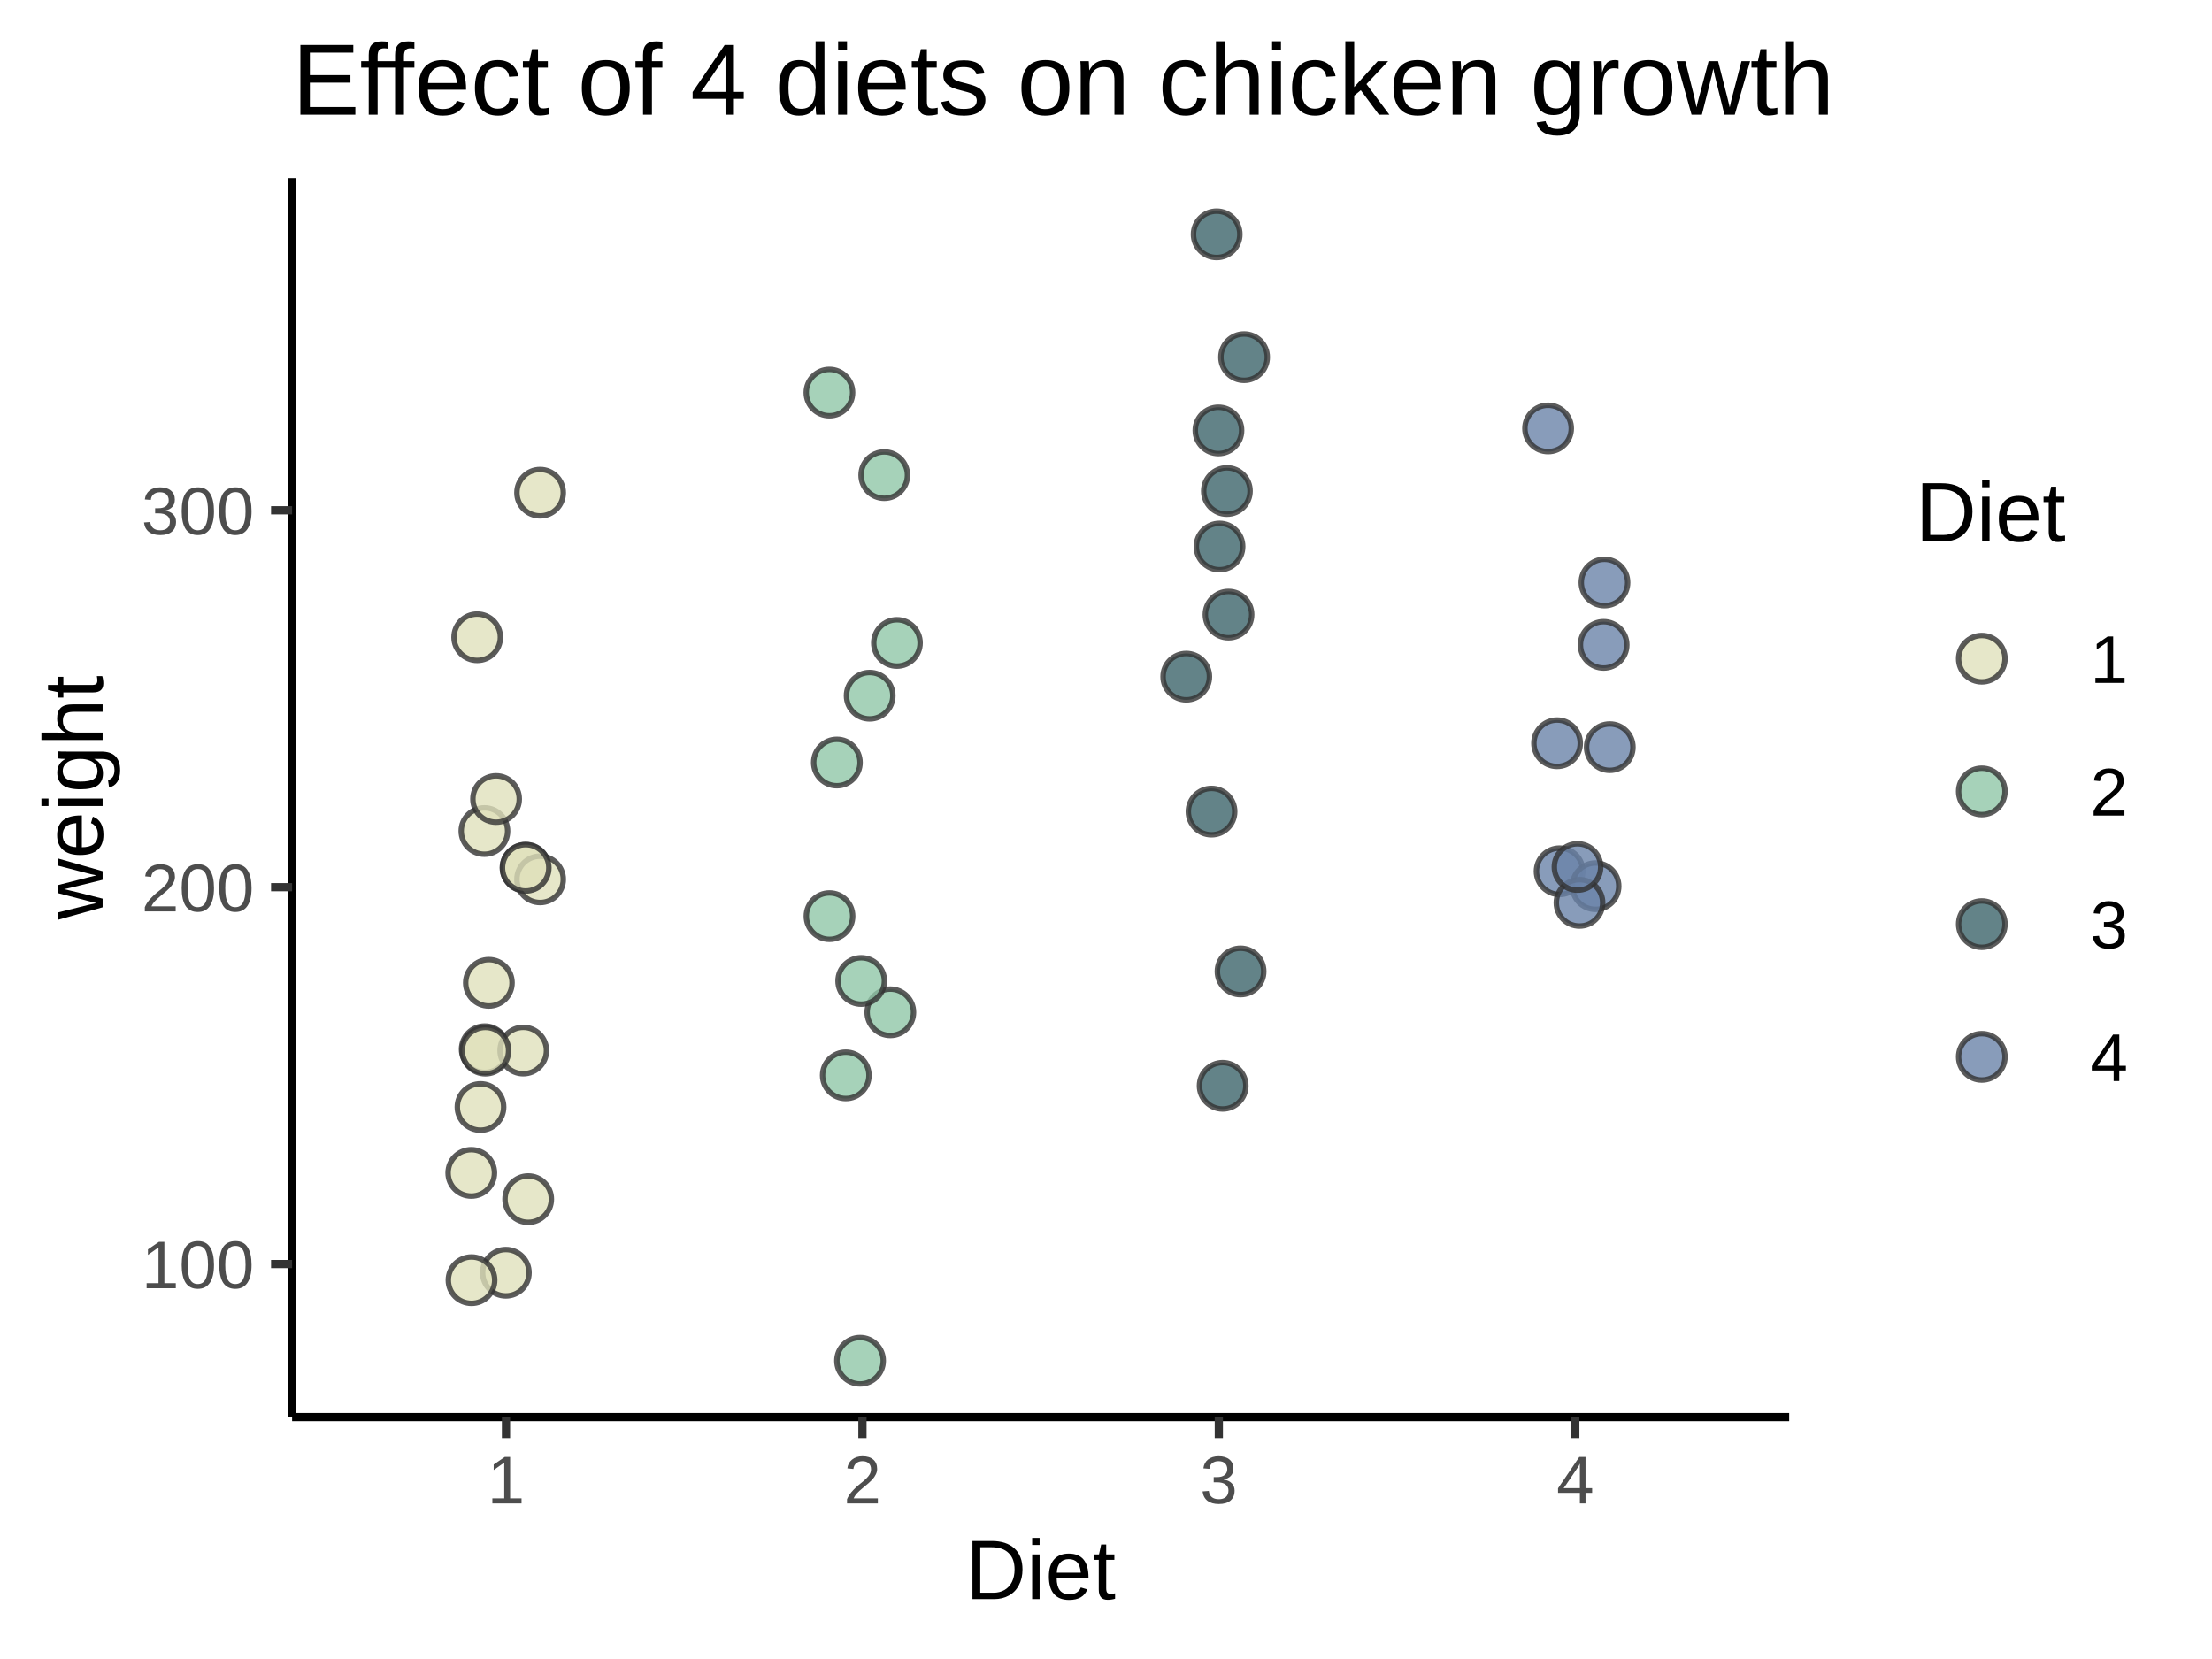
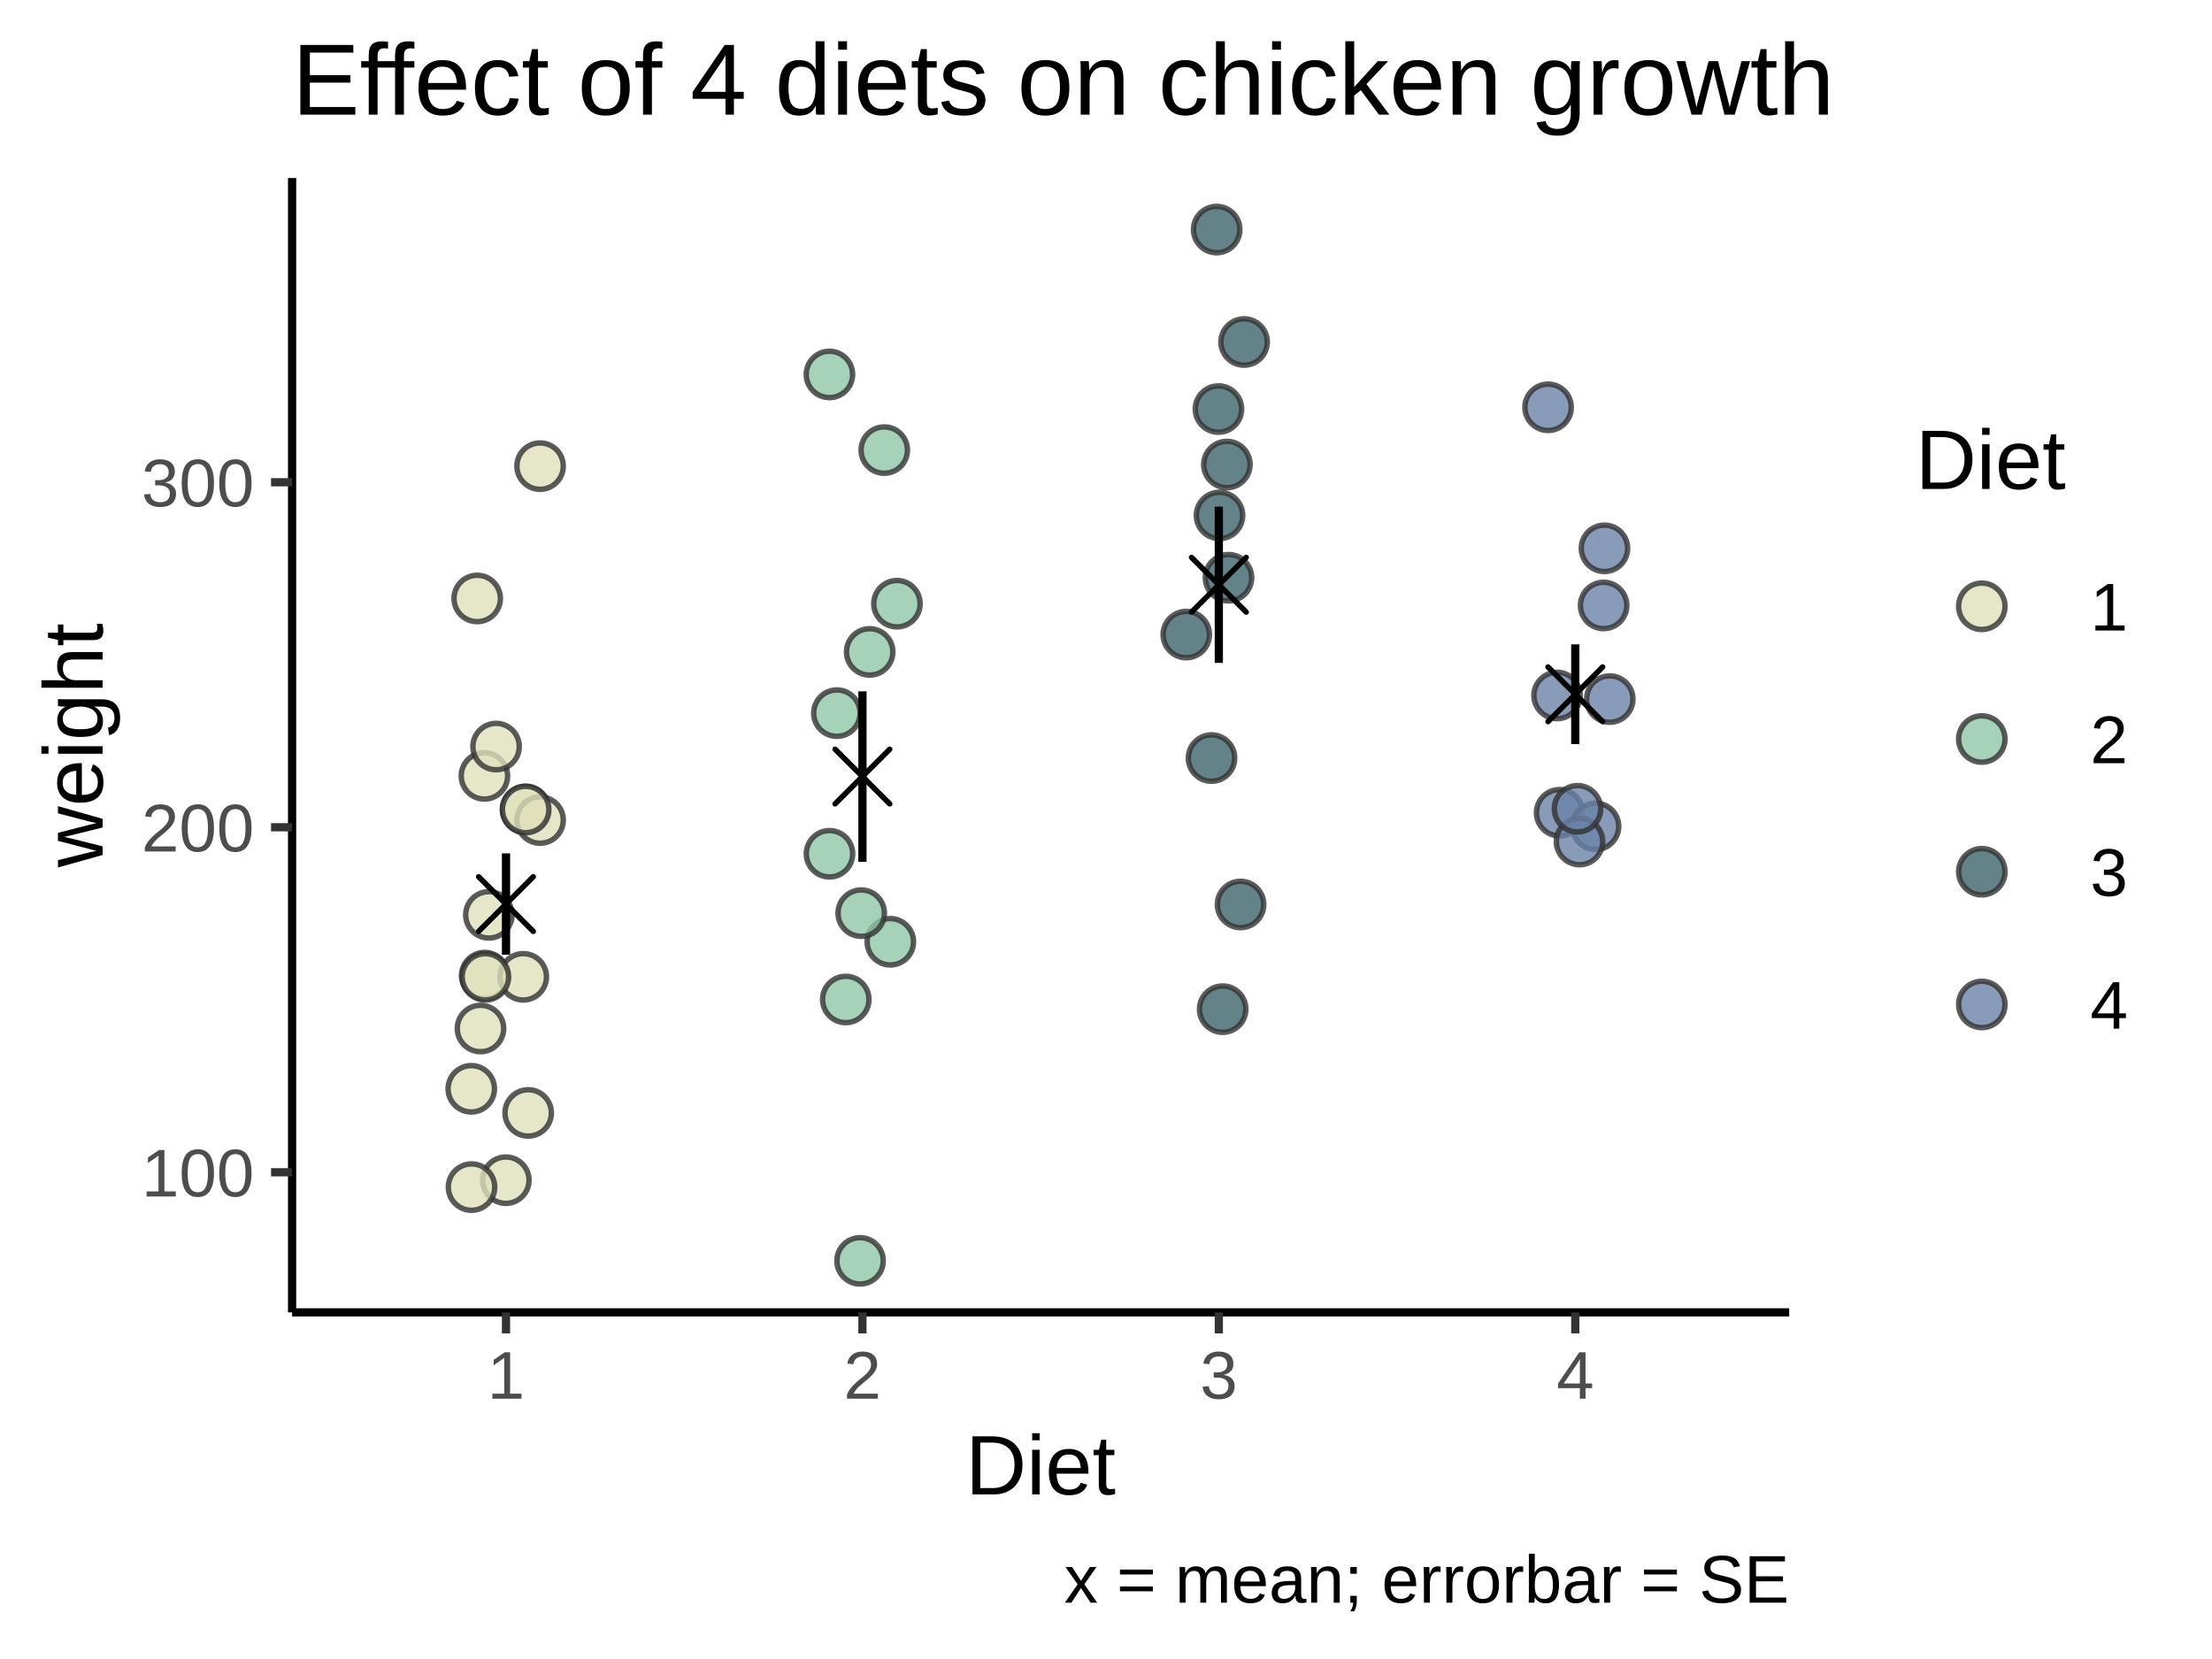
<svg xmlns="http://www.w3.org/2000/svg" class="svglite" width="288.00pt" height="216.00pt" viewBox="0 0 288.00 216.00">
  <defs>
    <style type="text/css">
    .svglite line, .svglite polyline, .svglite polygon, .svglite path, .svglite rect, .svglite circle {
      fill: none;
      stroke: #000000;
      stroke-linecap: round;
      stroke-linejoin: round;
      stroke-miterlimit: 10.00;
    }
    .svglite text {
      white-space: pre;
    }
  </style>
  </defs>
  <rect width="100%" height="100%" style="stroke: none; fill: #FFFFFF;" />
  <defs>
    <clipPath id="cpMC4wMHwyODguMDB8MC4wMHwyMTYuMDA=">
      <rect x="0.00" y="0.00" width="288.00" height="216.00" />
    </clipPath>
  </defs>
  <g clip-path="url(#cpMC4wMHwyODguMDB8MC4wMHwyMTYuMDA=)">
    <rect x="0.00" y="-0" width="288.00" height="216.00" style="stroke-width: 1.07; stroke: #FFFFFF; fill: #FFFFFF;" />
  </g>
  <defs>
-     <clipPath id="cpMzguMDN8MjMyLjk1fDIzLjE4fDE4NC41MA==">
-       <rect x="38.03" y="23.18" width="194.91" height="161.33" />
+     <clipPath id="cpMzguMDN8MjMyLjk1fDIzLjE4fDE3MC44Nw==">
+       <rect x="38.03" y="23.18" width="194.91" height="147.70" />
    </clipPath>
  </defs>
-   <g clip-path="url(#cpMzguMDN8MjMyLjk1fDIzLjE4fDE4NC41MA==)">
-     <rect x="38.03" y="23.18" width="194.91" height="161.33" style="stroke-width: 1.07; stroke: none; fill: #FFFFFF;" />
-     <circle cx="68.43" cy="112.97" r="3.02" style="stroke-width: 0.71; stroke: #333333; stroke-opacity: 0.80; fill: #DFE1BC; fill-opacity: 0.80;" />
-     <circle cx="63.07" cy="108.20" r="3.02" style="stroke-width: 0.71; stroke: #333333; stroke-opacity: 0.80; fill: #DFE1BC; fill-opacity: 0.80;" />
-     <circle cx="70.32" cy="114.49" r="3.02" style="stroke-width: 0.71; stroke: #333333; stroke-opacity: 0.80; fill: #DFE1BC; fill-opacity: 0.80;" />
-     <circle cx="63.11" cy="136.61" r="3.02" style="stroke-width: 0.71; stroke: #333333; stroke-opacity: 0.80; fill: #DFE1BC; fill-opacity: 0.80;" />
-     <circle cx="64.59" cy="104.03" r="3.02" style="stroke-width: 0.71; stroke: #333333; stroke-opacity: 0.80; fill: #DFE1BC; fill-opacity: 0.80;" />
-     <circle cx="68.13" cy="136.78" r="3.02" style="stroke-width: 0.71; stroke: #333333; stroke-opacity: 0.80; fill: #DFE1BC; fill-opacity: 0.80;" />
-     <circle cx="70.32" cy="64.15" r="3.02" style="stroke-width: 0.71; stroke: #333333; stroke-opacity: 0.80; fill: #DFE1BC; fill-opacity: 0.80;" />
-     <circle cx="65.86" cy="165.71" r="3.02" style="stroke-width: 0.71; stroke: #333333; stroke-opacity: 0.80; fill: #DFE1BC; fill-opacity: 0.80;" />
-     <circle cx="61.36" cy="152.71" r="3.02" style="stroke-width: 0.71; stroke: #333333; stroke-opacity: 0.80; fill: #DFE1BC; fill-opacity: 0.80;" />
-     <circle cx="63.65" cy="127.96" r="3.02" style="stroke-width: 0.71; stroke: #333333; stroke-opacity: 0.80; fill: #DFE1BC; fill-opacity: 0.80;" />
-     <circle cx="68.44" cy="112.99" r="3.02" style="stroke-width: 0.71; stroke: #333333; stroke-opacity: 0.80; fill: #DFE1BC; fill-opacity: 0.80;" />
-     <circle cx="61.39" cy="166.68" r="3.02" style="stroke-width: 0.71; stroke: #333333; stroke-opacity: 0.80; fill: #DFE1BC; fill-opacity: 0.80;" />
-     <circle cx="62.13" cy="82.97" r="3.02" style="stroke-width: 0.71; stroke: #333333; stroke-opacity: 0.80; fill: #DFE1BC; fill-opacity: 0.80;" />
-     <circle cx="62.56" cy="144.13" r="3.02" style="stroke-width: 0.71; stroke: #333333; stroke-opacity: 0.80; fill: #DFE1BC; fill-opacity: 0.80;" />
-     <circle cx="63.20" cy="136.79" r="3.02" style="stroke-width: 0.71; stroke: #333333; stroke-opacity: 0.80; fill: #DFE1BC; fill-opacity: 0.80;" />
-     <circle cx="68.77" cy="156.13" r="3.02" style="stroke-width: 0.71; stroke: #333333; stroke-opacity: 0.80; fill: #DFE1BC; fill-opacity: 0.80;" />
-     <circle cx="107.99" cy="51.11" r="3.02" style="stroke-width: 0.71; stroke: #333333; stroke-opacity: 0.80; fill: #90C6A7; fill-opacity: 0.80;" />
-     <circle cx="115.92" cy="131.80" r="3.02" style="stroke-width: 0.71; stroke: #333333; stroke-opacity: 0.80; fill: #90C6A7; fill-opacity: 0.80;" />
-     <circle cx="112.13" cy="127.72" r="3.02" style="stroke-width: 0.71; stroke: #333333; stroke-opacity: 0.80; fill: #90C6A7; fill-opacity: 0.80;" />
-     <circle cx="111.98" cy="177.17" r="3.02" style="stroke-width: 0.71; stroke: #333333; stroke-opacity: 0.80; fill: #90C6A7; fill-opacity: 0.80;" />
-     <circle cx="116.78" cy="83.71" r="3.02" style="stroke-width: 0.71; stroke: #333333; stroke-opacity: 0.80; fill: #90C6A7; fill-opacity: 0.80;" />
-     <circle cx="113.23" cy="90.58" r="3.02" style="stroke-width: 0.71; stroke: #333333; stroke-opacity: 0.80; fill: #90C6A7; fill-opacity: 0.80;" />
-     <circle cx="108.00" cy="119.28" r="3.02" style="stroke-width: 0.71; stroke: #333333; stroke-opacity: 0.80; fill: #90C6A7; fill-opacity: 0.80;" />
-     <circle cx="108.96" cy="99.28" r="3.02" style="stroke-width: 0.71; stroke: #333333; stroke-opacity: 0.80; fill: #90C6A7; fill-opacity: 0.80;" />
-     <circle cx="115.13" cy="61.86" r="3.02" style="stroke-width: 0.71; stroke: #333333; stroke-opacity: 0.80; fill: #90C6A7; fill-opacity: 0.80;" />
-     <circle cx="110.12" cy="140.01" r="3.02" style="stroke-width: 0.71; stroke: #333333; stroke-opacity: 0.80; fill: #90C6A7; fill-opacity: 0.80;" />
-     <circle cx="154.45" cy="88.10" r="3.02" style="stroke-width: 0.71; stroke: #333333; stroke-opacity: 0.80; fill: #3D646A; fill-opacity: 0.80;" />
-     <circle cx="159.74" cy="63.93" r="3.02" style="stroke-width: 0.71; stroke: #333333; stroke-opacity: 0.80; fill: #3D646A; fill-opacity: 0.80;" />
-     <circle cx="159.19" cy="141.37" r="3.02" style="stroke-width: 0.71; stroke: #333333; stroke-opacity: 0.80; fill: #3D646A; fill-opacity: 0.80;" />
-     <circle cx="161.98" cy="46.50" r="3.02" style="stroke-width: 0.71; stroke: #333333; stroke-opacity: 0.80; fill: #3D646A; fill-opacity: 0.80;" />
-     <circle cx="158.41" cy="30.51" r="3.02" style="stroke-width: 0.71; stroke: #333333; stroke-opacity: 0.80; fill: #3D646A; fill-opacity: 0.80;" />
-     <circle cx="157.74" cy="105.67" r="3.02" style="stroke-width: 0.71; stroke: #333333; stroke-opacity: 0.80; fill: #3D646A; fill-opacity: 0.80;" />
-     <circle cx="161.52" cy="126.48" r="3.02" style="stroke-width: 0.71; stroke: #333333; stroke-opacity: 0.80; fill: #3D646A; fill-opacity: 0.80;" />
-     <circle cx="158.78" cy="71.16" r="3.02" style="stroke-width: 0.71; stroke: #333333; stroke-opacity: 0.80; fill: #3D646A; fill-opacity: 0.80;" />
-     <circle cx="159.95" cy="80.02" r="3.02" style="stroke-width: 0.71; stroke: #333333; stroke-opacity: 0.80; fill: #3D646A; fill-opacity: 0.80;" />
-     <circle cx="158.64" cy="56.04" r="3.02" style="stroke-width: 0.71; stroke: #333333; stroke-opacity: 0.80; fill: #3D646A; fill-opacity: 0.80;" />
-     <circle cx="203.06" cy="113.44" r="3.02" style="stroke-width: 0.71; stroke: #333333; stroke-opacity: 0.80; fill: #6A83A9; fill-opacity: 0.80;" />
-     <circle cx="208.90" cy="75.84" r="3.02" style="stroke-width: 0.71; stroke: #333333; stroke-opacity: 0.80; fill: #6A83A9; fill-opacity: 0.80;" />
-     <circle cx="207.74" cy="115.38" r="3.02" style="stroke-width: 0.71; stroke: #333333; stroke-opacity: 0.80; fill: #6A83A9; fill-opacity: 0.80;" />
-     <circle cx="205.65" cy="117.55" r="3.02" style="stroke-width: 0.71; stroke: #333333; stroke-opacity: 0.80; fill: #6A83A9; fill-opacity: 0.80;" />
-     <circle cx="202.73" cy="96.77" r="3.02" style="stroke-width: 0.71; stroke: #333333; stroke-opacity: 0.80; fill: #6A83A9; fill-opacity: 0.80;" />
-     <circle cx="205.39" cy="112.88" r="3.02" style="stroke-width: 0.71; stroke: #333333; stroke-opacity: 0.80; fill: #6A83A9; fill-opacity: 0.80;" />
-     <circle cx="201.56" cy="55.78" r="3.02" style="stroke-width: 0.71; stroke: #333333; stroke-opacity: 0.80; fill: #6A83A9; fill-opacity: 0.80;" />
-     <circle cx="209.59" cy="97.28" r="3.02" style="stroke-width: 0.71; stroke: #333333; stroke-opacity: 0.80; fill: #6A83A9; fill-opacity: 0.80;" />
-     <circle cx="208.79" cy="83.96" r="3.02" style="stroke-width: 0.71; stroke: #333333; stroke-opacity: 0.80; fill: #6A83A9; fill-opacity: 0.80;" />
+   <g clip-path="url(#cpMzguMDN8MjMyLjk1fDIzLjE4fDE3MC44Nw==)">
+     <rect x="38.03" y="23.18" width="194.91" height="147.70" style="stroke-width: 1.07; stroke: none; fill: #FFFFFF;" />
+     <circle cx="68.43" cy="105.38" r="3.02" style="stroke-width: 0.71; stroke: #333333; stroke-opacity: 0.80; fill: #DFE1BC; fill-opacity: 0.80;" />
+     <circle cx="63.07" cy="101.02" r="3.02" style="stroke-width: 0.71; stroke: #333333; stroke-opacity: 0.80; fill: #DFE1BC; fill-opacity: 0.80;" />
+     <circle cx="70.32" cy="106.77" r="3.02" style="stroke-width: 0.71; stroke: #333333; stroke-opacity: 0.80; fill: #DFE1BC; fill-opacity: 0.80;" />
+     <circle cx="63.11" cy="127.02" r="3.02" style="stroke-width: 0.71; stroke: #333333; stroke-opacity: 0.80; fill: #DFE1BC; fill-opacity: 0.80;" />
+     <circle cx="64.59" cy="97.20" r="3.02" style="stroke-width: 0.71; stroke: #333333; stroke-opacity: 0.80; fill: #DFE1BC; fill-opacity: 0.80;" />
+     <circle cx="68.13" cy="127.18" r="3.02" style="stroke-width: 0.71; stroke: #333333; stroke-opacity: 0.80; fill: #DFE1BC; fill-opacity: 0.80;" />
+     <circle cx="70.32" cy="60.69" r="3.02" style="stroke-width: 0.71; stroke: #333333; stroke-opacity: 0.80; fill: #DFE1BC; fill-opacity: 0.80;" />
+     <circle cx="65.86" cy="153.66" r="3.02" style="stroke-width: 0.71; stroke: #333333; stroke-opacity: 0.80; fill: #DFE1BC; fill-opacity: 0.80;" />
+     <circle cx="61.36" cy="141.76" r="3.02" style="stroke-width: 0.71; stroke: #333333; stroke-opacity: 0.80; fill: #DFE1BC; fill-opacity: 0.80;" />
+     <circle cx="63.65" cy="119.11" r="3.02" style="stroke-width: 0.71; stroke: #333333; stroke-opacity: 0.80; fill: #DFE1BC; fill-opacity: 0.80;" />
+     <circle cx="68.44" cy="105.40" r="3.02" style="stroke-width: 0.71; stroke: #333333; stroke-opacity: 0.80; fill: #DFE1BC; fill-opacity: 0.80;" />
+     <circle cx="61.39" cy="154.56" r="3.02" style="stroke-width: 0.71; stroke: #333333; stroke-opacity: 0.80; fill: #DFE1BC; fill-opacity: 0.80;" />
+     <circle cx="62.13" cy="77.92" r="3.02" style="stroke-width: 0.71; stroke: #333333; stroke-opacity: 0.80; fill: #DFE1BC; fill-opacity: 0.80;" />
+     <circle cx="62.56" cy="133.91" r="3.02" style="stroke-width: 0.71; stroke: #333333; stroke-opacity: 0.80; fill: #DFE1BC; fill-opacity: 0.80;" />
+     <circle cx="63.20" cy="127.19" r="3.02" style="stroke-width: 0.71; stroke: #333333; stroke-opacity: 0.80; fill: #DFE1BC; fill-opacity: 0.80;" />
+     <circle cx="68.77" cy="144.90" r="3.02" style="stroke-width: 0.71; stroke: #333333; stroke-opacity: 0.80; fill: #DFE1BC; fill-opacity: 0.80;" />
+     <circle cx="107.99" cy="48.75" r="3.02" style="stroke-width: 0.71; stroke: #333333; stroke-opacity: 0.80; fill: #90C6A7; fill-opacity: 0.80;" />
+     <circle cx="115.92" cy="122.62" r="3.02" style="stroke-width: 0.71; stroke: #333333; stroke-opacity: 0.80; fill: #90C6A7; fill-opacity: 0.80;" />
+     <circle cx="112.13" cy="118.89" r="3.02" style="stroke-width: 0.71; stroke: #333333; stroke-opacity: 0.80; fill: #90C6A7; fill-opacity: 0.80;" />
+     <circle cx="111.98" cy="164.16" r="3.02" style="stroke-width: 0.71; stroke: #333333; stroke-opacity: 0.80; fill: #90C6A7; fill-opacity: 0.80;" />
+     <circle cx="116.78" cy="78.60" r="3.02" style="stroke-width: 0.71; stroke: #333333; stroke-opacity: 0.80; fill: #90C6A7; fill-opacity: 0.80;" />
+     <circle cx="113.23" cy="84.88" r="3.02" style="stroke-width: 0.71; stroke: #333333; stroke-opacity: 0.80; fill: #90C6A7; fill-opacity: 0.80;" />
+     <circle cx="108.00" cy="111.16" r="3.02" style="stroke-width: 0.71; stroke: #333333; stroke-opacity: 0.80; fill: #90C6A7; fill-opacity: 0.80;" />
+     <circle cx="108.96" cy="92.85" r="3.02" style="stroke-width: 0.71; stroke: #333333; stroke-opacity: 0.80; fill: #90C6A7; fill-opacity: 0.80;" />
+     <circle cx="115.13" cy="58.60" r="3.02" style="stroke-width: 0.71; stroke: #333333; stroke-opacity: 0.80; fill: #90C6A7; fill-opacity: 0.80;" />
+     <circle cx="110.12" cy="130.13" r="3.02" style="stroke-width: 0.71; stroke: #333333; stroke-opacity: 0.80; fill: #90C6A7; fill-opacity: 0.80;" />
+     <circle cx="154.45" cy="82.62" r="3.02" style="stroke-width: 0.71; stroke: #333333; stroke-opacity: 0.80; fill: #3D646A; fill-opacity: 0.80;" />
+     <circle cx="159.74" cy="60.48" r="3.02" style="stroke-width: 0.71; stroke: #333333; stroke-opacity: 0.80; fill: #3D646A; fill-opacity: 0.80;" />
+     <circle cx="159.19" cy="131.39" r="3.02" style="stroke-width: 0.71; stroke: #333333; stroke-opacity: 0.80; fill: #3D646A; fill-opacity: 0.80;" />
+     <circle cx="161.98" cy="44.53" r="3.02" style="stroke-width: 0.71; stroke: #333333; stroke-opacity: 0.80; fill: #3D646A; fill-opacity: 0.80;" />
+     <circle cx="158.41" cy="29.89" r="3.02" style="stroke-width: 0.71; stroke: #333333; stroke-opacity: 0.80; fill: #3D646A; fill-opacity: 0.80;" />
+     <circle cx="157.74" cy="98.70" r="3.02" style="stroke-width: 0.71; stroke: #333333; stroke-opacity: 0.80; fill: #3D646A; fill-opacity: 0.80;" />
+     <circle cx="161.52" cy="117.76" r="3.02" style="stroke-width: 0.71; stroke: #333333; stroke-opacity: 0.80; fill: #3D646A; fill-opacity: 0.80;" />
+     <circle cx="158.78" cy="67.11" r="3.02" style="stroke-width: 0.71; stroke: #333333; stroke-opacity: 0.80; fill: #3D646A; fill-opacity: 0.80;" />
+     <circle cx="159.95" cy="75.22" r="3.02" style="stroke-width: 0.71; stroke: #333333; stroke-opacity: 0.80; fill: #3D646A; fill-opacity: 0.80;" />
+     <circle cx="158.64" cy="53.26" r="3.02" style="stroke-width: 0.71; stroke: #333333; stroke-opacity: 0.80; fill: #3D646A; fill-opacity: 0.80;" />
+     <circle cx="203.06" cy="105.82" r="3.02" style="stroke-width: 0.71; stroke: #333333; stroke-opacity: 0.80; fill: #6A83A9; fill-opacity: 0.80;" />
+     <circle cx="208.90" cy="71.39" r="3.02" style="stroke-width: 0.71; stroke: #333333; stroke-opacity: 0.80; fill: #6A83A9; fill-opacity: 0.80;" />
+     <circle cx="207.74" cy="107.59" r="3.02" style="stroke-width: 0.71; stroke: #333333; stroke-opacity: 0.80; fill: #6A83A9; fill-opacity: 0.80;" />
+     <circle cx="205.65" cy="109.57" r="3.02" style="stroke-width: 0.71; stroke: #333333; stroke-opacity: 0.80; fill: #6A83A9; fill-opacity: 0.80;" />
+     <circle cx="202.73" cy="90.55" r="3.02" style="stroke-width: 0.71; stroke: #333333; stroke-opacity: 0.80; fill: #6A83A9; fill-opacity: 0.80;" />
+     <circle cx="205.39" cy="105.30" r="3.02" style="stroke-width: 0.71; stroke: #333333; stroke-opacity: 0.80; fill: #6A83A9; fill-opacity: 0.80;" />
+     <circle cx="201.56" cy="53.03" r="3.02" style="stroke-width: 0.71; stroke: #333333; stroke-opacity: 0.80; fill: #6A83A9; fill-opacity: 0.80;" />
+     <circle cx="209.59" cy="91.02" r="3.02" style="stroke-width: 0.71; stroke: #333333; stroke-opacity: 0.80; fill: #6A83A9; fill-opacity: 0.80;" />
+     <circle cx="208.79" cy="78.83" r="3.02" style="stroke-width: 0.71; stroke: #333333; stroke-opacity: 0.80; fill: #6A83A9; fill-opacity: 0.80;" />
+     <line x1="62.32" y1="121.26" x2="69.43" y2="114.15" style="stroke-width: 0.71;" />
+     <line x1="62.32" y1="114.15" x2="69.43" y2="121.26" style="stroke-width: 0.71;" />
+     <line x1="108.73" y1="104.66" x2="115.84" y2="97.55" style="stroke-width: 0.71;" />
+     <line x1="108.73" y1="97.55" x2="115.84" y2="104.66" style="stroke-width: 0.71;" />
+     <line x1="155.14" y1="79.69" x2="162.25" y2="72.58" style="stroke-width: 0.71;" />
+     <line x1="155.14" y1="72.58" x2="162.25" y2="79.69" style="stroke-width: 0.71;" />
+     <line x1="201.55" y1="93.95" x2="208.66" y2="86.84" style="stroke-width: 0.71;" />
+     <line x1="201.55" y1="86.84" x2="208.66" y2="93.95" style="stroke-width: 0.71;" />
+     <line x1="65.88" y1="124.30" x2="65.88" y2="111.11" style="stroke-width: 1.07; stroke-linecap: butt;" />
+     <line x1="112.29" y1="112.21" x2="112.29" y2="90.01" style="stroke-width: 1.07; stroke-linecap: butt;" />
+     <line x1="158.69" y1="86.31" x2="158.69" y2="65.96" style="stroke-width: 1.07; stroke-linecap: butt;" />
+     <line x1="205.10" y1="96.88" x2="205.10" y2="83.90" style="stroke-width: 1.07; stroke-linecap: butt;" />
  </g>
  <g clip-path="url(#cpMC4wMHwyODguMDB8MC4wMHwyMTYuMDA=)">
-     <polyline points="38.03,184.50 38.03,23.18 " style="stroke-width: 1.07; stroke-linecap: butt;" />
-     <text x="33.10" y="167.73" text-anchor="end" style="font-size: 8.80px;fill: #4D4D4D; font-family: &quot;Arial&quot;;" textLength="14.69px" lengthAdjust="spacingAndGlyphs">100</text>
-     <text x="33.10" y="118.66" text-anchor="end" style="font-size: 8.80px;fill: #4D4D4D; font-family: &quot;Arial&quot;;" textLength="14.69px" lengthAdjust="spacingAndGlyphs">200</text>
-     <text x="33.10" y="69.59" text-anchor="end" style="font-size: 8.80px;fill: #4D4D4D; font-family: &quot;Arial&quot;;" textLength="14.69px" lengthAdjust="spacingAndGlyphs">300</text>
-     <polyline points="35.29,164.58 38.03,164.58 " style="stroke-width: 1.07; stroke: #333333; stroke-linecap: butt;" />
-     <polyline points="35.29,115.51 38.03,115.51 " style="stroke-width: 1.07; stroke: #333333; stroke-linecap: butt;" />
-     <polyline points="35.29,66.44 38.03,66.44 " style="stroke-width: 1.07; stroke: #333333; stroke-linecap: butt;" />
-     <polyline points="38.03,184.50 232.95,184.50 " style="stroke-width: 1.07; stroke-linecap: butt;" />
-     <polyline points="65.88,187.24 65.88,184.50 " style="stroke-width: 1.07; stroke: #333333; stroke-linecap: butt;" />
-     <polyline points="112.29,187.24 112.29,184.50 " style="stroke-width: 1.07; stroke: #333333; stroke-linecap: butt;" />
-     <polyline points="158.69,187.24 158.69,184.50 " style="stroke-width: 1.07; stroke: #333333; stroke-linecap: butt;" />
-     <polyline points="205.10,187.24 205.10,184.50 " style="stroke-width: 1.07; stroke: #333333; stroke-linecap: butt;" />
-     <text x="65.88" y="195.74" text-anchor="middle" style="font-size: 8.80px;fill: #4D4D4D; font-family: &quot;Arial&quot;;" textLength="4.90px" lengthAdjust="spacingAndGlyphs">1</text>
-     <text x="112.29" y="195.74" text-anchor="middle" style="font-size: 8.80px;fill: #4D4D4D; font-family: &quot;Arial&quot;;" textLength="4.90px" lengthAdjust="spacingAndGlyphs">2</text>
-     <text x="158.69" y="195.74" text-anchor="middle" style="font-size: 8.80px;fill: #4D4D4D; font-family: &quot;Arial&quot;;" textLength="4.90px" lengthAdjust="spacingAndGlyphs">3</text>
-     <text x="205.10" y="195.74" text-anchor="middle" style="font-size: 8.80px;fill: #4D4D4D; font-family: &quot;Arial&quot;;" textLength="4.90px" lengthAdjust="spacingAndGlyphs">4</text>
-     <text x="135.49" y="208.20" text-anchor="middle" style="font-size: 11.00px; font-family: &quot;Arial&quot;;" textLength="19.56px" lengthAdjust="spacingAndGlyphs">Diet</text>
-     <text transform="translate(13.36,103.84) rotate(-90)" text-anchor="middle" style="font-size: 11.00px; font-family: &quot;Arial&quot;;" textLength="31.80px" lengthAdjust="spacingAndGlyphs">weight</text>
-     <rect x="243.91" y="55.96" width="38.61" height="95.75" style="stroke-width: 1.07; stroke: none; fill: #FFFFFF;" />
-     <text x="249.39" y="70.48" style="font-size: 11.00px; font-family: &quot;Arial&quot;;" textLength="19.56px" lengthAdjust="spacingAndGlyphs">Diet</text>
-     <rect x="249.39" y="77.12" width="17.28" height="17.28" style="stroke-width: 1.07; stroke: none; fill: #FFFFFF;" />
-     <circle cx="258.03" cy="85.76" r="3.02" style="stroke-width: 0.71; stroke: #333333; stroke-opacity: 0.80; fill: #DFE1BC; fill-opacity: 0.80;" />
-     <rect x="249.39" y="94.40" width="17.28" height="17.28" style="stroke-width: 1.07; stroke: none; fill: #FFFFFF;" />
-     <circle cx="258.03" cy="103.04" r="3.02" style="stroke-width: 0.71; stroke: #333333; stroke-opacity: 0.80; fill: #90C6A7; fill-opacity: 0.80;" />
-     <rect x="249.39" y="111.68" width="17.28" height="17.28" style="stroke-width: 1.07; stroke: none; fill: #FFFFFF;" />
-     <circle cx="258.03" cy="120.32" r="3.02" style="stroke-width: 0.71; stroke: #333333; stroke-opacity: 0.80; fill: #3D646A; fill-opacity: 0.80;" />
-     <rect x="249.39" y="128.96" width="17.28" height="17.28" style="stroke-width: 1.07; stroke: none; fill: #FFFFFF;" />
-     <circle cx="258.03" cy="137.60" r="3.02" style="stroke-width: 0.71; stroke: #333333; stroke-opacity: 0.80; fill: #6A83A9; fill-opacity: 0.80;" />
-     <text x="272.15" y="88.91" style="font-size: 8.80px; font-family: &quot;Arial&quot;;" textLength="4.90px" lengthAdjust="spacingAndGlyphs">1</text>
-     <text x="272.15" y="106.19" style="font-size: 8.80px; font-family: &quot;Arial&quot;;" textLength="4.90px" lengthAdjust="spacingAndGlyphs">2</text>
-     <text x="272.15" y="123.47" style="font-size: 8.80px; font-family: &quot;Arial&quot;;" textLength="4.90px" lengthAdjust="spacingAndGlyphs">3</text>
-     <text x="272.15" y="140.75" style="font-size: 8.80px; font-family: &quot;Arial&quot;;" textLength="4.90px" lengthAdjust="spacingAndGlyphs">4</text>
+     <polyline points="38.03,170.87 38.03,23.18 " style="stroke-width: 1.07; stroke-linecap: butt;" />
+     <text x="33.10" y="155.78" text-anchor="end" style="font-size: 8.80px;fill: #4D4D4D; font-family: &quot;Arial&quot;;" textLength="14.69px" lengthAdjust="spacingAndGlyphs">100</text>
+     <text x="33.10" y="110.86" text-anchor="end" style="font-size: 8.80px;fill: #4D4D4D; font-family: &quot;Arial&quot;;" textLength="14.69px" lengthAdjust="spacingAndGlyphs">200</text>
+     <text x="33.10" y="65.94" text-anchor="end" style="font-size: 8.80px;fill: #4D4D4D; font-family: &quot;Arial&quot;;" textLength="14.69px" lengthAdjust="spacingAndGlyphs">300</text>
+     <polyline points="35.29,152.63 38.03,152.63 " style="stroke-width: 1.07; stroke: #333333; stroke-linecap: butt;" />
+     <polyline points="35.29,107.71 38.03,107.71 " style="stroke-width: 1.07; stroke: #333333; stroke-linecap: butt;" />
+     <polyline points="35.29,62.79 38.03,62.79 " style="stroke-width: 1.07; stroke: #333333; stroke-linecap: butt;" />
+     <polyline points="38.03,170.87 232.95,170.87 " style="stroke-width: 1.07; stroke-linecap: butt;" />
+     <polyline points="65.88,173.61 65.88,170.87 " style="stroke-width: 1.07; stroke: #333333; stroke-linecap: butt;" />
+     <polyline points="112.29,173.61 112.29,170.87 " style="stroke-width: 1.07; stroke: #333333; stroke-linecap: butt;" />
+     <polyline points="158.69,173.61 158.69,170.87 " style="stroke-width: 1.07; stroke: #333333; stroke-linecap: butt;" />
+     <polyline points="205.10,173.61 205.10,170.87 " style="stroke-width: 1.07; stroke: #333333; stroke-linecap: butt;" />
+     <text x="65.88" y="182.11" text-anchor="middle" style="font-size: 8.80px;fill: #4D4D4D; font-family: &quot;Arial&quot;;" textLength="4.90px" lengthAdjust="spacingAndGlyphs">1</text>
+     <text x="112.29" y="182.11" text-anchor="middle" style="font-size: 8.80px;fill: #4D4D4D; font-family: &quot;Arial&quot;;" textLength="4.90px" lengthAdjust="spacingAndGlyphs">2</text>
+     <text x="158.69" y="182.11" text-anchor="middle" style="font-size: 8.80px;fill: #4D4D4D; font-family: &quot;Arial&quot;;" textLength="4.90px" lengthAdjust="spacingAndGlyphs">3</text>
+     <text x="205.10" y="182.11" text-anchor="middle" style="font-size: 8.80px;fill: #4D4D4D; font-family: &quot;Arial&quot;;" textLength="4.90px" lengthAdjust="spacingAndGlyphs">4</text>
+     <text x="135.49" y="194.57" text-anchor="middle" style="font-size: 11.00px; font-family: &quot;Arial&quot;;" textLength="19.56px" lengthAdjust="spacingAndGlyphs">Diet</text>
+     <text transform="translate(13.36,97.03) rotate(-90)" text-anchor="middle" style="font-size: 11.00px; font-family: &quot;Arial&quot;;" textLength="31.80px" lengthAdjust="spacingAndGlyphs">weight</text>
+     <rect x="243.91" y="49.15" width="38.61" height="95.75" style="stroke-width: 1.07; stroke: none; fill: #FFFFFF;" />
+     <text x="249.39" y="63.66" style="font-size: 11.00px; font-family: &quot;Arial&quot;;" textLength="19.56px" lengthAdjust="spacingAndGlyphs">Diet</text>
+     <rect x="249.39" y="70.30" width="17.28" height="17.28" style="stroke-width: 1.07; stroke: none; fill: #FFFFFF;" />
+     <circle cx="258.03" cy="78.94" r="3.02" style="stroke-width: 0.71; stroke: #333333; stroke-opacity: 0.80; fill: #DFE1BC; fill-opacity: 0.80;" />
+     <rect x="249.39" y="87.58" width="17.28" height="17.28" style="stroke-width: 1.07; stroke: none; fill: #FFFFFF;" />
+     <circle cx="258.03" cy="96.22" r="3.02" style="stroke-width: 0.71; stroke: #333333; stroke-opacity: 0.80; fill: #90C6A7; fill-opacity: 0.80;" />
+     <rect x="249.39" y="104.86" width="17.28" height="17.28" style="stroke-width: 1.07; stroke: none; fill: #FFFFFF;" />
+     <circle cx="258.03" cy="113.50" r="3.02" style="stroke-width: 0.71; stroke: #333333; stroke-opacity: 0.80; fill: #3D646A; fill-opacity: 0.80;" />
+     <rect x="249.39" y="122.14" width="17.28" height="17.28" style="stroke-width: 1.07; stroke: none; fill: #FFFFFF;" />
+     <circle cx="258.03" cy="130.78" r="3.02" style="stroke-width: 0.71; stroke: #333333; stroke-opacity: 0.80; fill: #6A83A9; fill-opacity: 0.80;" />
+     <text x="272.15" y="82.09" style="font-size: 8.80px; font-family: &quot;Arial&quot;;" textLength="4.90px" lengthAdjust="spacingAndGlyphs">1</text>
+     <text x="272.15" y="99.37" style="font-size: 8.80px; font-family: &quot;Arial&quot;;" textLength="4.90px" lengthAdjust="spacingAndGlyphs">2</text>
+     <text x="272.15" y="116.65" style="font-size: 8.80px; font-family: &quot;Arial&quot;;" textLength="4.90px" lengthAdjust="spacingAndGlyphs">3</text>
+     <text x="272.15" y="133.93" style="font-size: 8.80px; font-family: &quot;Arial&quot;;" textLength="4.90px" lengthAdjust="spacingAndGlyphs">4</text>
    <text x="38.03" y="14.93" style="font-size: 13.20px; font-family: &quot;Arial&quot;;" textLength="200.67px" lengthAdjust="spacingAndGlyphs">Effect of 4 diets on chicken growth</text>
+     <text x="232.95" y="208.67" text-anchor="end" style="font-size: 8.80px; font-family: &quot;Arial&quot;;" textLength="94.43px" lengthAdjust="spacingAndGlyphs">x = mean; errorbar = SE</text>
  </g>
</svg>
